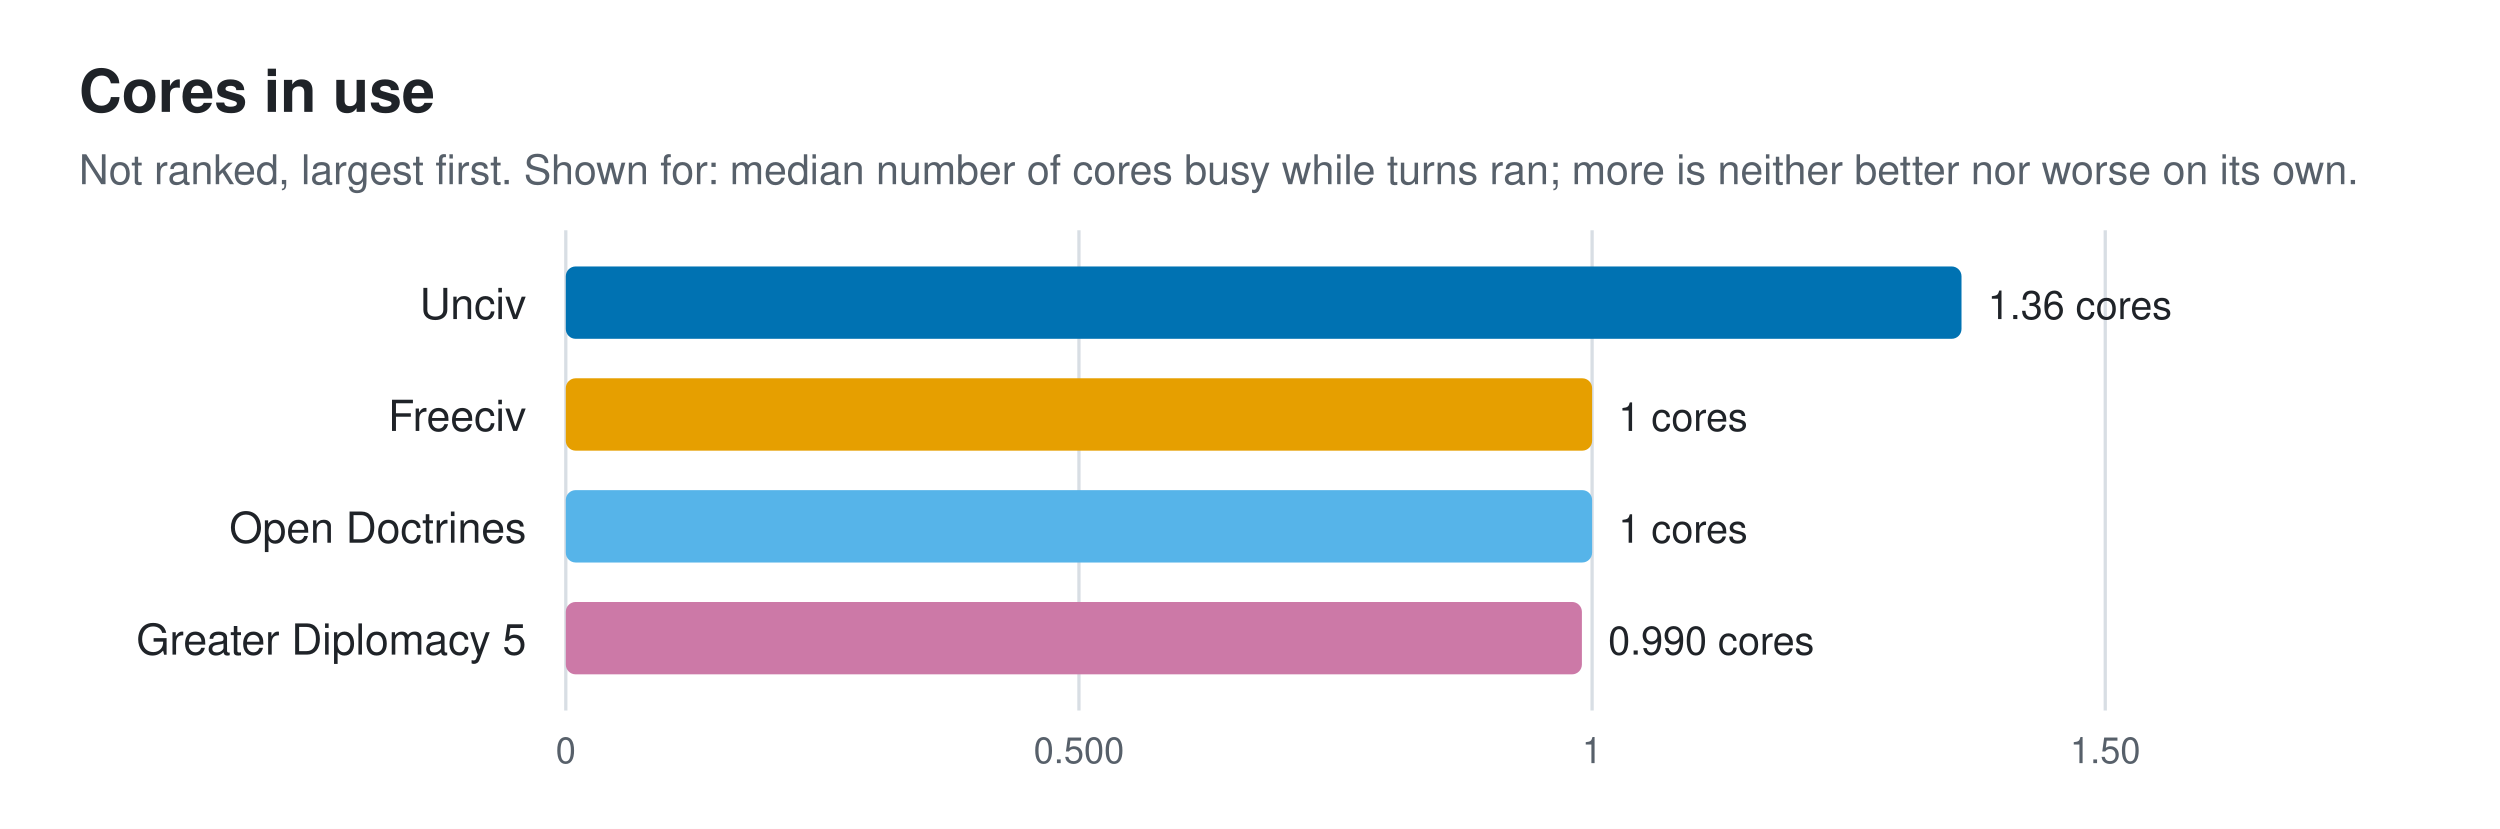
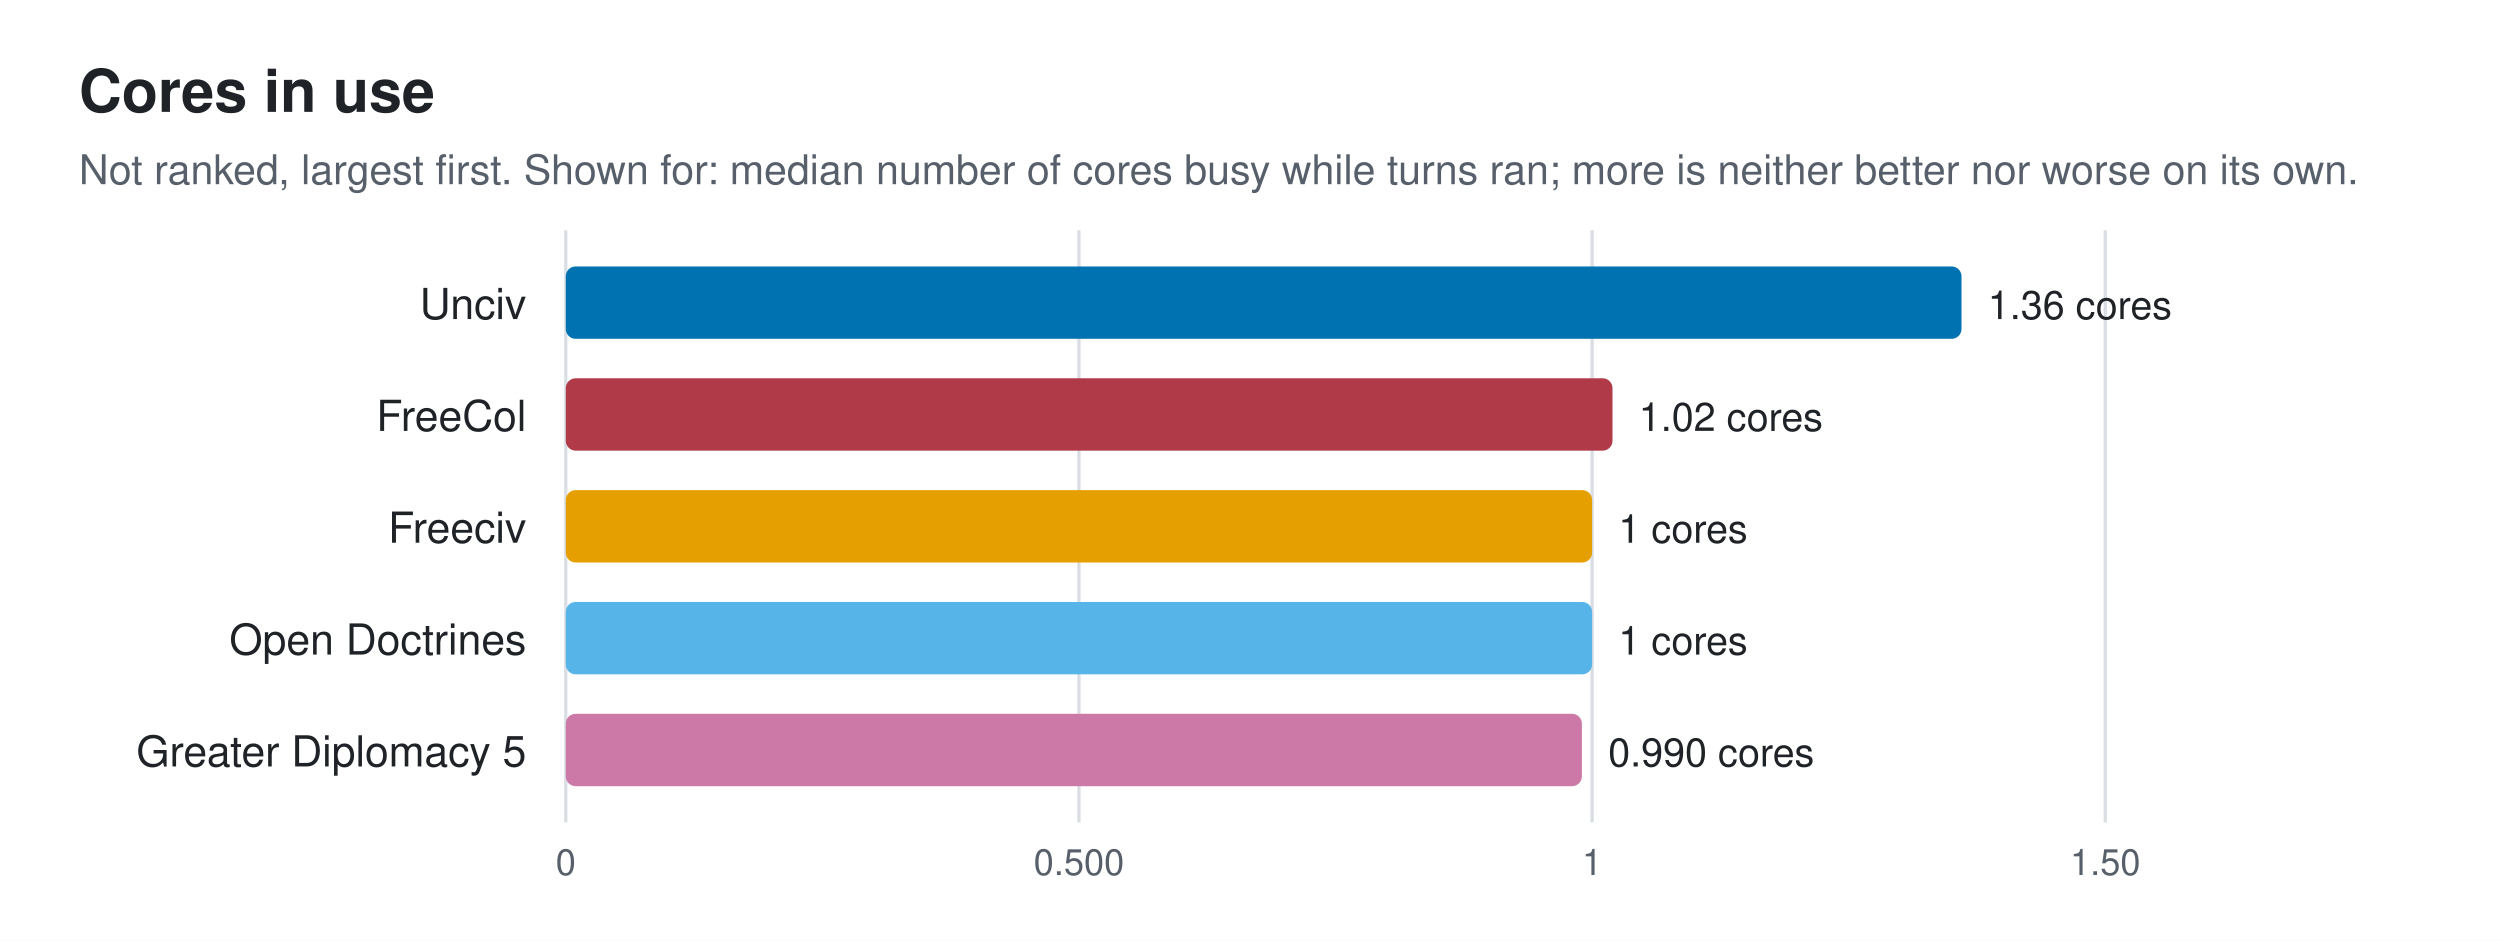
- <svg xmlns="http://www.w3.org/2000/svg" viewBox="0 0 760 252" width="760" height="252" role="img" aria-label="Cores in use">
-   <rect width="760" height="252" fill="#FFFFFF" />
+ <svg xmlns="http://www.w3.org/2000/svg" viewBox="0 0 760 286" width="760" height="286" role="img" aria-label="Cores in use">
+   <rect width="760" height="286" fill="#FFFFFF" />
  <text x="24" y="34" font-family="Helvetica Neue,Helvetica,Arial,DejaVu Sans,sans-serif" font-size="18" font-weight="600" fill="#1F2328">Cores in use</text>
  <text x="24" y="56" font-family="Helvetica Neue,Helvetica,Arial,DejaVu Sans,sans-serif" font-size="12.5" fill="#57606A">Not ranked, largest first. Shown for: median number of cores busy while turns ran; more is neither better nor worse on its own.</text>
-   <line x1="172.0" y1="70" x2="172.0" y2="216" stroke="#D8DEE4" stroke-width="1" />
-   <text x="172.0" y="232" font-family="Helvetica Neue,Helvetica,Arial,DejaVu Sans,sans-serif" font-size="11" fill="#57606A" text-anchor="middle">0</text>
-   <line x1="328.0" y1="70" x2="328.0" y2="216" stroke="#D8DEE4" stroke-width="1" />
-   <text x="328.0" y="232" font-family="Helvetica Neue,Helvetica,Arial,DejaVu Sans,sans-serif" font-size="11" fill="#57606A" text-anchor="middle">0.500</text>
-   <line x1="484.0" y1="70" x2="484.0" y2="216" stroke="#D8DEE4" stroke-width="1" />
-   <text x="484.0" y="232" font-family="Helvetica Neue,Helvetica,Arial,DejaVu Sans,sans-serif" font-size="11" fill="#57606A" text-anchor="middle">1</text>
-   <line x1="640.0" y1="70" x2="640.0" y2="216" stroke="#D8DEE4" stroke-width="1" />
-   <text x="640.0" y="232" font-family="Helvetica Neue,Helvetica,Arial,DejaVu Sans,sans-serif" font-size="11" fill="#57606A" text-anchor="middle">1.50</text>
+   <line x1="172.0" y1="70" x2="172.0" y2="250" stroke="#D8DEE4" stroke-width="1" />
+   <text x="172.0" y="266" font-family="Helvetica Neue,Helvetica,Arial,DejaVu Sans,sans-serif" font-size="11" fill="#57606A" text-anchor="middle">0</text>
+   <line x1="328.0" y1="70" x2="328.0" y2="250" stroke="#D8DEE4" stroke-width="1" />
+   <text x="328.0" y="266" font-family="Helvetica Neue,Helvetica,Arial,DejaVu Sans,sans-serif" font-size="11" fill="#57606A" text-anchor="middle">0.500</text>
+   <line x1="484.0" y1="70" x2="484.0" y2="250" stroke="#D8DEE4" stroke-width="1" />
+   <text x="484.0" y="266" font-family="Helvetica Neue,Helvetica,Arial,DejaVu Sans,sans-serif" font-size="11" fill="#57606A" text-anchor="middle">1</text>
+   <line x1="640.0" y1="70" x2="640.0" y2="250" stroke="#D8DEE4" stroke-width="1" />
+   <text x="640.0" y="266" font-family="Helvetica Neue,Helvetica,Arial,DejaVu Sans,sans-serif" font-size="11" fill="#57606A" text-anchor="middle">1.50</text>
  <text x="160" y="97" font-family="Helvetica Neue,Helvetica,Arial,DejaVu Sans,sans-serif" font-size="13" fill="#1F2328" text-anchor="end">Unciv</text>
  <rect x="172" y="81" width="424.3" height="22" rx="3" fill="#0072B2" />
  <text x="604.3" y="97" font-family="Helvetica Neue,Helvetica,Arial,DejaVu Sans,sans-serif" font-size="12" fill="#1F2328">1.36 cores</text>
-   <text x="160" y="131" font-family="Helvetica Neue,Helvetica,Arial,DejaVu Sans,sans-serif" font-size="13" fill="#1F2328" text-anchor="end">Freeciv</text>
-   <rect x="172" y="115" width="312.0" height="22" rx="3" fill="#E69F00" />
-   <text x="492.0" y="131" font-family="Helvetica Neue,Helvetica,Arial,DejaVu Sans,sans-serif" font-size="12" fill="#1F2328">1 cores</text>
-   <text x="160" y="165" font-family="Helvetica Neue,Helvetica,Arial,DejaVu Sans,sans-serif" font-size="13" fill="#1F2328" text-anchor="end">Open Doctrines</text>
-   <rect x="172" y="149" width="312.0" height="22" rx="3" fill="#56B4E9" />
+   <text x="160" y="131" font-family="Helvetica Neue,Helvetica,Arial,DejaVu Sans,sans-serif" font-size="13" fill="#1F2328" text-anchor="end">FreeCol</text>
+   <rect x="172" y="115" width="318.2" height="22" rx="3" fill="#B03A48" />
+   <text x="498.2" y="131" font-family="Helvetica Neue,Helvetica,Arial,DejaVu Sans,sans-serif" font-size="12" fill="#1F2328">1.02 cores</text>
+   <text x="160" y="165" font-family="Helvetica Neue,Helvetica,Arial,DejaVu Sans,sans-serif" font-size="13" fill="#1F2328" text-anchor="end">Freeciv</text>
+   <rect x="172" y="149" width="312.0" height="22" rx="3" fill="#E69F00" />
  <text x="492.0" y="165" font-family="Helvetica Neue,Helvetica,Arial,DejaVu Sans,sans-serif" font-size="12" fill="#1F2328">1 cores</text>
-   <text x="160" y="199" font-family="Helvetica Neue,Helvetica,Arial,DejaVu Sans,sans-serif" font-size="13" fill="#1F2328" text-anchor="end">Greater Diplomacy 5</text>
-   <rect x="172" y="183" width="308.9" height="22" rx="3" fill="#CC79A7" />
-   <text x="488.9" y="199" font-family="Helvetica Neue,Helvetica,Arial,DejaVu Sans,sans-serif" font-size="12" fill="#1F2328">0.990 cores</text>
+   <text x="160" y="199" font-family="Helvetica Neue,Helvetica,Arial,DejaVu Sans,sans-serif" font-size="13" fill="#1F2328" text-anchor="end">Open Doctrines</text>
+   <rect x="172" y="183" width="312.0" height="22" rx="3" fill="#56B4E9" />
+   <text x="492.0" y="199" font-family="Helvetica Neue,Helvetica,Arial,DejaVu Sans,sans-serif" font-size="12" fill="#1F2328">1 cores</text>
+   <text x="160" y="233" font-family="Helvetica Neue,Helvetica,Arial,DejaVu Sans,sans-serif" font-size="13" fill="#1F2328" text-anchor="end">Greater Diplomacy 5</text>
+   <rect x="172" y="217" width="308.9" height="22" rx="3" fill="#CC79A7" />
+   <text x="488.9" y="233" font-family="Helvetica Neue,Helvetica,Arial,DejaVu Sans,sans-serif" font-size="12" fill="#1F2328">0.990 cores</text>
</svg>
